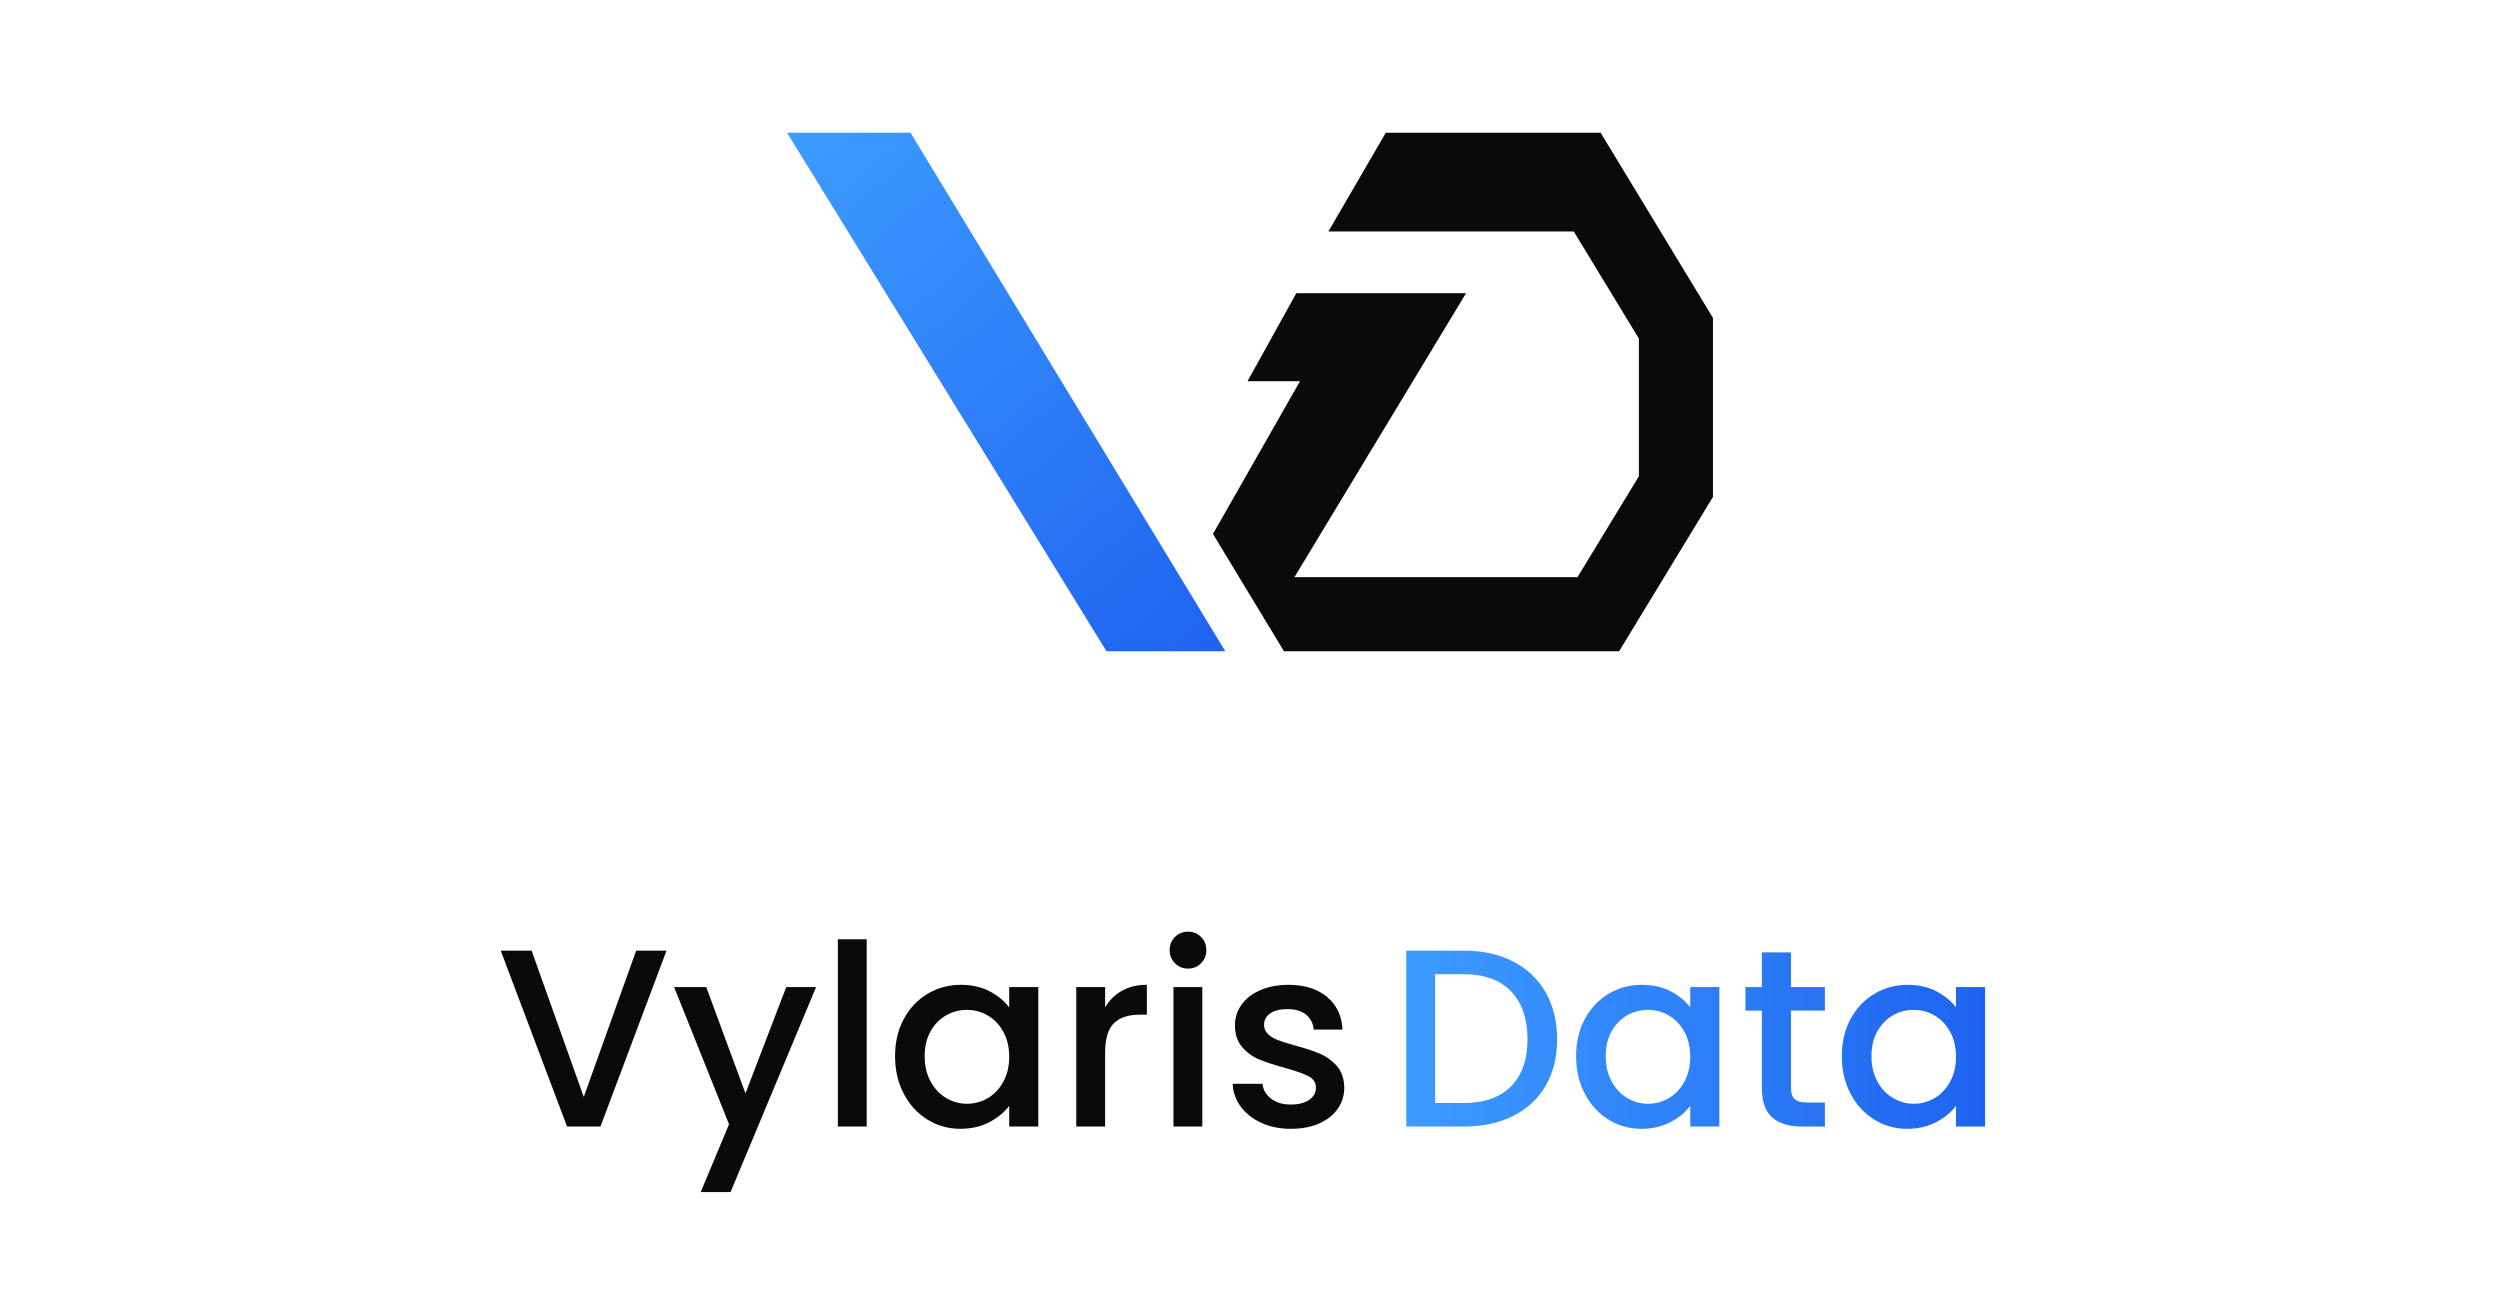
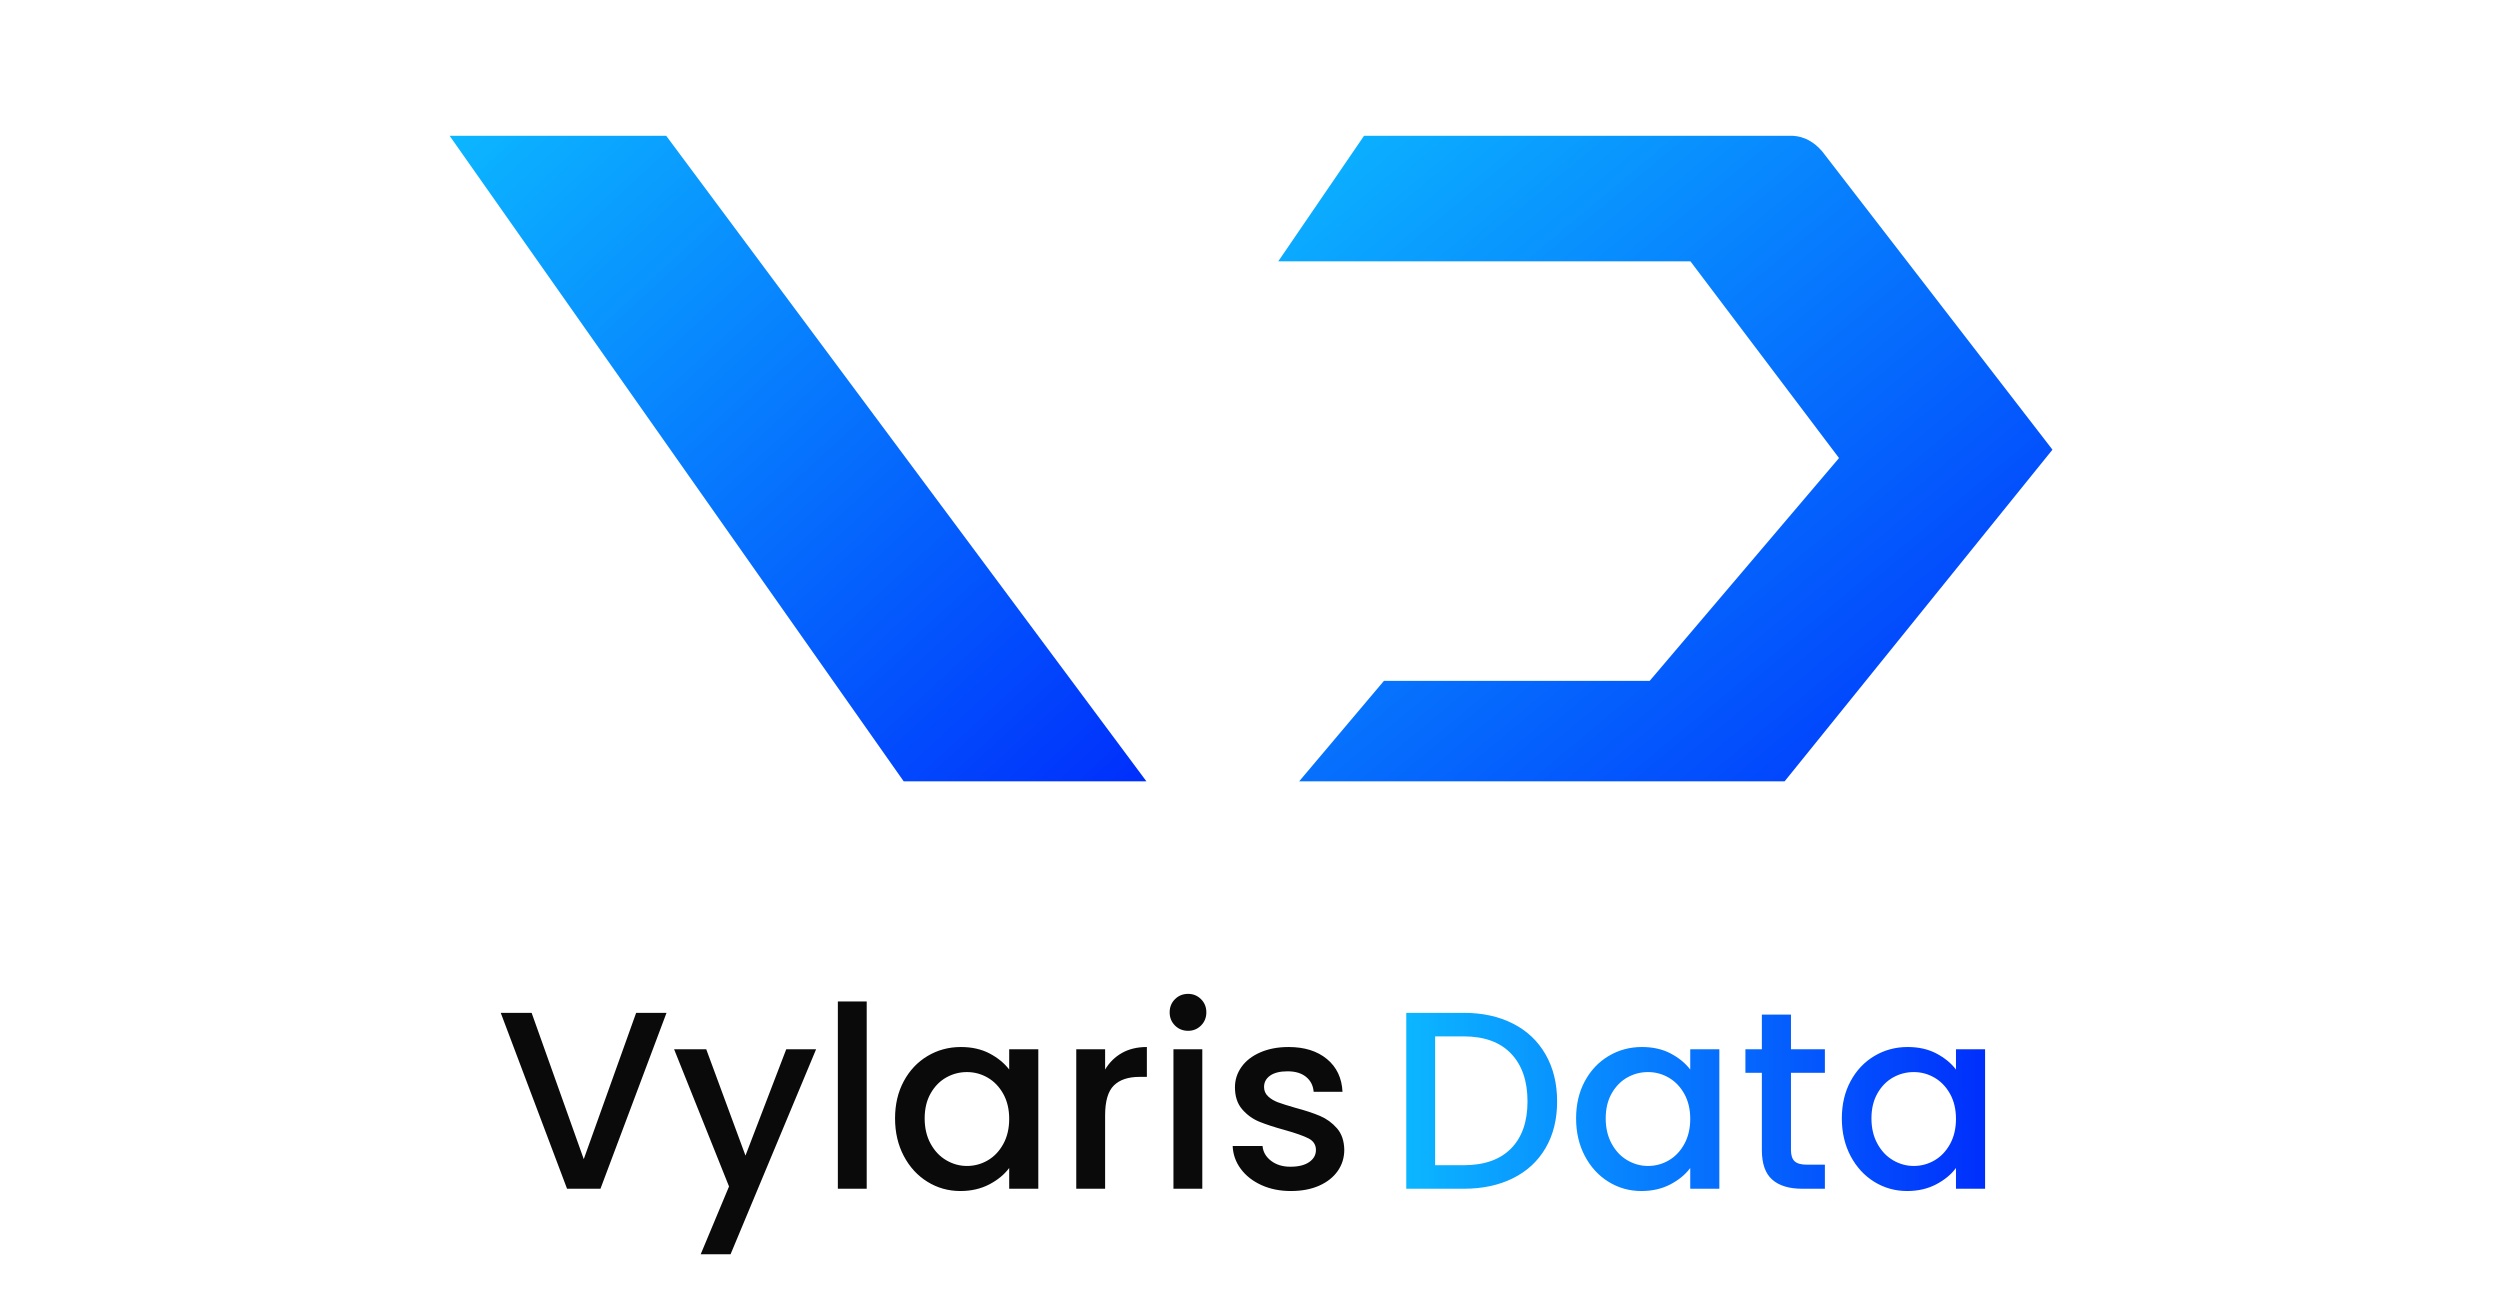
<svg xmlns="http://www.w3.org/2000/svg" viewBox="0 0 810 425" width="810" height="425" role="img" aria-label="VylarisData">
  <defs>
-     <linearGradient id="l-word" x1="0" y1="0" x2="1" y2="0">
-       <stop offset="0" stop-color="#3d9bff" />
-       <stop offset="1" stop-color="#1e63f0" />
+     <linearGradient id="fl-v" x1="0" y1="0" x2="1" y2="1">
+       <stop offset="0" stop-color="#0cb6ff" />
+       <stop offset="1" stop-color="#002ffc" />
+     </linearGradient>
+     <linearGradient id="fl-d" x1="0" y1="0" x2="1" y2="1">
+       <stop offset="0" stop-color="#0cb6ff" />
+       <stop offset="1" stop-color="#002ffc" />
+     </linearGradient>
+     <linearGradient id="fl-w" x1="0" y1="0" x2="1" y2="0">
+       <stop offset="0" stop-color="#0cb6ff" />
+       <stop offset="1" stop-color="#002ffc" />
    </linearGradient>
  </defs>
-   <g transform="translate(255 43)">
-     <defs>
-       <linearGradient id="l-vg" gradientUnits="userSpaceOnUse" x1="0" y1="0" x2="142" y2="168">
-         <stop offset="0" stop-color="#3d9bff" />
-         <stop offset="1" stop-color="#1e63f0" />
-       </linearGradient>
-     </defs>
-     <path fill="url(#l-vg)" d="M0.0,0.0 L40.0,0.0 L142.0,168.0 L103.5,168.0 Z" />
-     <path fill="#0a0a0a" d="M194.0,0.0 L263.6,0.0 L300.0,60.0 L300.0,118.0 L269.6,168.0 L161.0,168.0 L138.0,130.0 L166.2,80.5 L149.2,80.5 L165.0,52.0 L220.0,52.0 L164.4,144.0 L256.1,144.0 L276.0,111.3 L276.0,66.7 L254.9,32.0 L175.4,32.0 Z" />
+   <g transform="translate(145 44) scale(1.6949)">
+     <path fill="url(#fl-v)" d="M0.4,0 L41.8,0 L133.6,123.4 L87.2,123.4 Z" />
+     <path fill="url(#fl-d)" d="M175.2,0 L257.2,0 Q260.4,0.2 262.8,3 L306.8,60 L255.6,123.4 L162.8,123.4 L179,104.2 L229.8,104.2 L266,61.6 L237.6,24 L158.8,24 Z" />
  </g>
-   <path d="M215.951 308.01 194.549 365.0H183.725L162.241 308.01H172.245L189.137 355.406L206.111 308.01Z M264.413 319.818 236.697 386.238H227.021L236.205 364.262L218.411 319.818H228.825L241.535 354.258L254.737 319.818Z M280.813 304.32V365.0H271.465V304.32Z M311.317 319.08Q316.647 319.08 320.624 321.171Q324.601 323.262 326.979 326.378V319.818H336.409V365.0H326.979V358.276Q324.601 361.474 320.501 363.606Q316.401 365.738 311.153 365.738Q305.331 365.738 300.493 362.745Q295.655 359.752 292.826 354.381Q289.997 349.01 289.997 342.204Q289.997 335.398 292.826 330.15Q295.655 324.902 300.534 321.991Q305.413 319.08 311.317 319.08ZM313.285 327.198Q309.677 327.198 306.561 328.961Q303.445 330.724 301.518 334.127Q299.591 337.53 299.591 342.204Q299.591 346.878 301.518 350.404Q303.445 353.93 306.602 355.775Q309.759 357.62 313.285 357.62Q316.893 357.62 320.009 355.816Q323.125 354.012 325.052 350.527Q326.979 347.042 326.979 342.368Q326.979 337.694 325.052 334.25Q323.125 330.806 320.009 329.002Q316.893 327.198 313.285 327.198Z M371.587 319.08V328.756H369.209Q363.715 328.756 360.886 331.544Q358.057 334.332 358.057 341.22V365.0H348.709V319.818H358.057V326.378Q360.107 322.934 363.51 321.007Q366.913 319.08 371.587 319.08Z M378.967 307.846Q378.967 305.304 380.689 303.582Q382.411 301.86 384.953 301.86Q387.413 301.86 389.135 303.582Q390.857 305.304 390.857 307.846Q390.857 310.388 389.135 312.11Q387.413 313.832 384.953 313.832Q382.411 313.832 380.689 312.11Q378.967 310.388 378.967 307.846ZM389.545 319.818V365.0H380.197V319.818Z M399.385 351.142H409.061Q409.307 354.012 411.808 355.939Q414.309 357.866 418.081 357.866Q422.017 357.866 424.19 356.349Q426.363 354.832 426.363 352.454Q426.363 349.912 423.944 348.682Q421.525 347.452 416.277 345.976Q411.193 344.582 407.995 343.27Q404.797 341.958 402.46 339.252Q400.123 336.546 400.123 332.118Q400.123 328.51 402.255 325.517Q404.387 322.524 408.364 320.802Q412.341 319.08 417.507 319.08Q425.215 319.08 429.93 322.975Q434.645 326.87 434.973 333.594H425.625Q425.379 330.56 423.165 328.756Q420.951 326.952 417.179 326.952Q413.489 326.952 411.521 328.346Q409.553 329.74 409.553 332.036Q409.553 333.84 410.865 335.07Q412.177 336.3 414.063 336.997Q415.949 337.694 419.639 338.76Q424.559 340.072 427.716 341.425Q430.873 342.778 433.169 345.402Q435.465 348.026 435.547 352.372Q435.547 356.226 433.415 359.26Q431.283 362.294 427.388 364.016Q423.493 365.738 418.245 365.738Q412.915 365.738 408.692 363.811Q404.469 361.884 402.009 358.563Q399.549 355.242 399.385 351.142Z" fill="#0a0a0a" />
-   <path d="M504.505 336.71Q504.505 345.402 500.774 351.798Q497.043 358.194 490.196 361.597Q483.349 365.0 474.247 365.0H455.633V308.01H474.247Q483.349 308.01 490.196 311.495Q497.043 314.98 500.774 321.499Q504.505 328.018 504.505 336.71ZM494.911 336.71Q494.911 326.788 489.581 321.212Q484.251 315.636 474.247 315.636H464.981V357.374H474.247Q484.251 357.374 489.581 351.962Q494.911 346.55 494.911 336.71Z M531.975 319.08Q537.305 319.08 541.282 321.171Q545.259 323.262 547.637 326.378V319.818H557.067V365.0H547.637V358.276Q545.259 361.474 541.159 363.606Q537.059 365.738 531.811 365.738Q525.989 365.738 521.151 362.745Q516.313 359.752 513.484 354.381Q510.655 349.01 510.655 342.204Q510.655 335.398 513.484 330.15Q516.313 324.902 521.192 321.991Q526.071 319.08 531.975 319.08ZM533.943 327.198Q530.335 327.198 527.219 328.961Q524.103 330.724 522.176 334.127Q520.249 337.53 520.249 342.204Q520.249 346.878 522.176 350.404Q524.103 353.93 527.26 355.775Q530.417 357.62 533.943 357.62Q537.551 357.62 540.667 355.816Q543.783 354.012 545.71 350.527Q547.637 347.042 547.637 342.368Q547.637 337.694 545.71 334.25Q543.783 330.806 540.667 329.002Q537.551 327.198 533.943 327.198Z M580.273 327.444V352.454Q580.273 354.996 581.462 356.103Q582.651 357.21 585.521 357.21H591.261V365.0H583.881Q577.567 365.0 574.205 362.048Q570.843 359.096 570.843 352.454V327.444H565.513V319.818H570.843V308.584H580.273V319.818H591.261V327.444Z M618.075 319.08Q623.405 319.08 627.382 321.171Q631.359 323.262 633.737 326.378V319.818H643.167V365.0H633.737V358.276Q631.359 361.474 627.259 363.606Q623.159 365.738 617.911 365.738Q612.089 365.738 607.251 362.745Q602.413 359.752 599.584 354.381Q596.755 349.01 596.755 342.204Q596.755 335.398 599.584 330.15Q602.413 324.902 607.292 321.991Q612.171 319.08 618.075 319.08ZM620.043 327.198Q616.435 327.198 613.319 328.961Q610.203 330.724 608.276 334.127Q606.349 337.53 606.349 342.204Q606.349 346.878 608.276 350.404Q610.203 353.93 613.36 355.775Q616.517 357.62 620.043 357.62Q623.651 357.62 626.767 355.816Q629.883 354.012 631.81 350.527Q633.737 347.042 633.737 342.368Q633.737 337.694 631.81 334.25Q629.883 330.806 626.767 329.002Q623.651 327.198 620.043 327.198Z" fill="url(#l-word)" />
+   <path d="M215.951 328.163 194.549 385.153H183.725L162.241 328.163H172.245L189.137 375.559L206.111 328.163Z M264.413 339.971 236.697 406.391H227.021L236.205 384.415L218.411 339.971H228.825L241.535 374.411L254.737 339.971Z M280.813 324.473V385.153H271.465V324.473Z M311.317 339.233Q316.647 339.233 320.624 341.324Q324.601 343.415 326.979 346.531V339.971H336.409V385.153H326.979V378.429Q324.601 381.627 320.501 383.759Q316.401 385.891 311.153 385.891Q305.331 385.891 300.493 382.898Q295.655 379.905 292.826 374.534Q289.997 369.163 289.997 362.357Q289.997 355.551 292.826 350.303Q295.655 345.055 300.534 342.144Q305.413 339.233 311.317 339.233ZM313.285 347.351Q309.677 347.351 306.561 349.114Q303.445 350.877 301.518 354.28Q299.591 357.683 299.591 362.357Q299.591 367.031 301.518 370.557Q303.445 374.083 306.602 375.928Q309.759 377.773 313.285 377.773Q316.893 377.773 320.009 375.969Q323.125 374.165 325.052 370.68Q326.979 367.195 326.979 362.521Q326.979 357.847 325.052 354.403Q323.125 350.959 320.009 349.155Q316.893 347.351 313.285 347.351Z M371.587 339.233V348.909H369.209Q363.715 348.909 360.886 351.697Q358.057 354.485 358.057 361.373V385.153H348.709V339.971H358.057V346.531Q360.107 343.087 363.51 341.16Q366.913 339.233 371.587 339.233Z M378.967 327.999Q378.967 325.457 380.689 323.735Q382.411 322.013 384.953 322.013Q387.413 322.013 389.135 323.735Q390.857 325.457 390.857 327.999Q390.857 330.541 389.135 332.263Q387.413 333.985 384.953 333.985Q382.411 333.985 380.689 332.263Q378.967 330.541 378.967 327.999ZM389.545 339.971V385.153H380.197V339.971Z M399.385 371.295H409.061Q409.307 374.165 411.808 376.092Q414.309 378.019 418.081 378.019Q422.017 378.019 424.19 376.502Q426.363 374.985 426.363 372.607Q426.363 370.065 423.944 368.835Q421.525 367.605 416.277 366.129Q411.193 364.735 407.995 363.423Q404.797 362.111 402.46 359.405Q400.123 356.699 400.123 352.271Q400.123 348.663 402.255 345.67Q404.387 342.677 408.364 340.955Q412.341 339.233 417.507 339.233Q425.215 339.233 429.93 343.128Q434.645 347.023 434.973 353.747H425.625Q425.379 350.713 423.165 348.909Q420.951 347.105 417.179 347.105Q413.489 347.105 411.521 348.499Q409.553 349.893 409.553 352.189Q409.553 353.993 410.865 355.223Q412.177 356.453 414.063 357.15Q415.949 357.847 419.639 358.913Q424.559 360.225 427.716 361.578Q430.873 362.931 433.169 365.555Q435.465 368.179 435.547 372.525Q435.547 376.379 433.415 379.413Q431.283 382.447 427.388 384.169Q423.493 385.891 418.245 385.891Q412.915 385.891 408.692 383.964Q404.469 382.037 402.009 378.716Q399.549 375.395 399.385 371.295Z" fill="#0a0a0a" />
+   <path d="M504.505 356.863Q504.505 365.555 500.774 371.951Q497.043 378.347 490.196 381.75Q483.349 385.153 474.247 385.153H455.633V328.163H474.247Q483.349 328.163 490.196 331.648Q497.043 335.133 500.774 341.652Q504.505 348.171 504.505 356.863ZM494.911 356.863Q494.911 346.941 489.581 341.365Q484.251 335.789 474.247 335.789H464.981V377.527H474.247Q484.251 377.527 489.581 372.115Q494.911 366.703 494.911 356.863Z M531.975 339.233Q537.305 339.233 541.282 341.324Q545.259 343.415 547.637 346.531V339.971H557.067V385.153H547.637V378.429Q545.259 381.627 541.159 383.759Q537.059 385.891 531.811 385.891Q525.989 385.891 521.151 382.898Q516.313 379.905 513.484 374.534Q510.655 369.163 510.655 362.357Q510.655 355.551 513.484 350.303Q516.313 345.055 521.192 342.144Q526.071 339.233 531.975 339.233ZM533.943 347.351Q530.335 347.351 527.219 349.114Q524.103 350.877 522.176 354.28Q520.249 357.683 520.249 362.357Q520.249 367.031 522.176 370.557Q524.103 374.083 527.26 375.928Q530.417 377.773 533.943 377.773Q537.551 377.773 540.667 375.969Q543.783 374.165 545.71 370.68Q547.637 367.195 547.637 362.521Q547.637 357.847 545.71 354.403Q543.783 350.959 540.667 349.155Q537.551 347.351 533.943 347.351Z M580.273 347.597V372.607Q580.273 375.149 581.462 376.256Q582.651 377.363 585.521 377.363H591.261V385.153H583.881Q577.567 385.153 574.205 382.201Q570.843 379.249 570.843 372.607V347.597H565.513V339.971H570.843V328.737H580.273V339.971H591.261V347.597Z M618.075 339.233Q623.405 339.233 627.382 341.324Q631.359 343.415 633.737 346.531V339.971H643.167V385.153H633.737V378.429Q631.359 381.627 627.259 383.759Q623.159 385.891 617.911 385.891Q612.089 385.891 607.251 382.898Q602.413 379.905 599.584 374.534Q596.755 369.163 596.755 362.357Q596.755 355.551 599.584 350.303Q602.413 345.055 607.292 342.144Q612.171 339.233 618.075 339.233ZM620.043 347.351Q616.435 347.351 613.319 349.114Q610.203 350.877 608.276 354.28Q606.349 357.683 606.349 362.357Q606.349 367.031 608.276 370.557Q610.203 374.083 613.36 375.928Q616.517 377.773 620.043 377.773Q623.651 377.773 626.767 375.969Q629.883 374.165 631.81 370.68Q633.737 367.195 633.737 362.521Q633.737 357.847 631.81 354.403Q629.883 350.959 626.767 349.155Q623.651 347.351 620.043 347.351Z" fill="url(#fl-w)" />
</svg>
